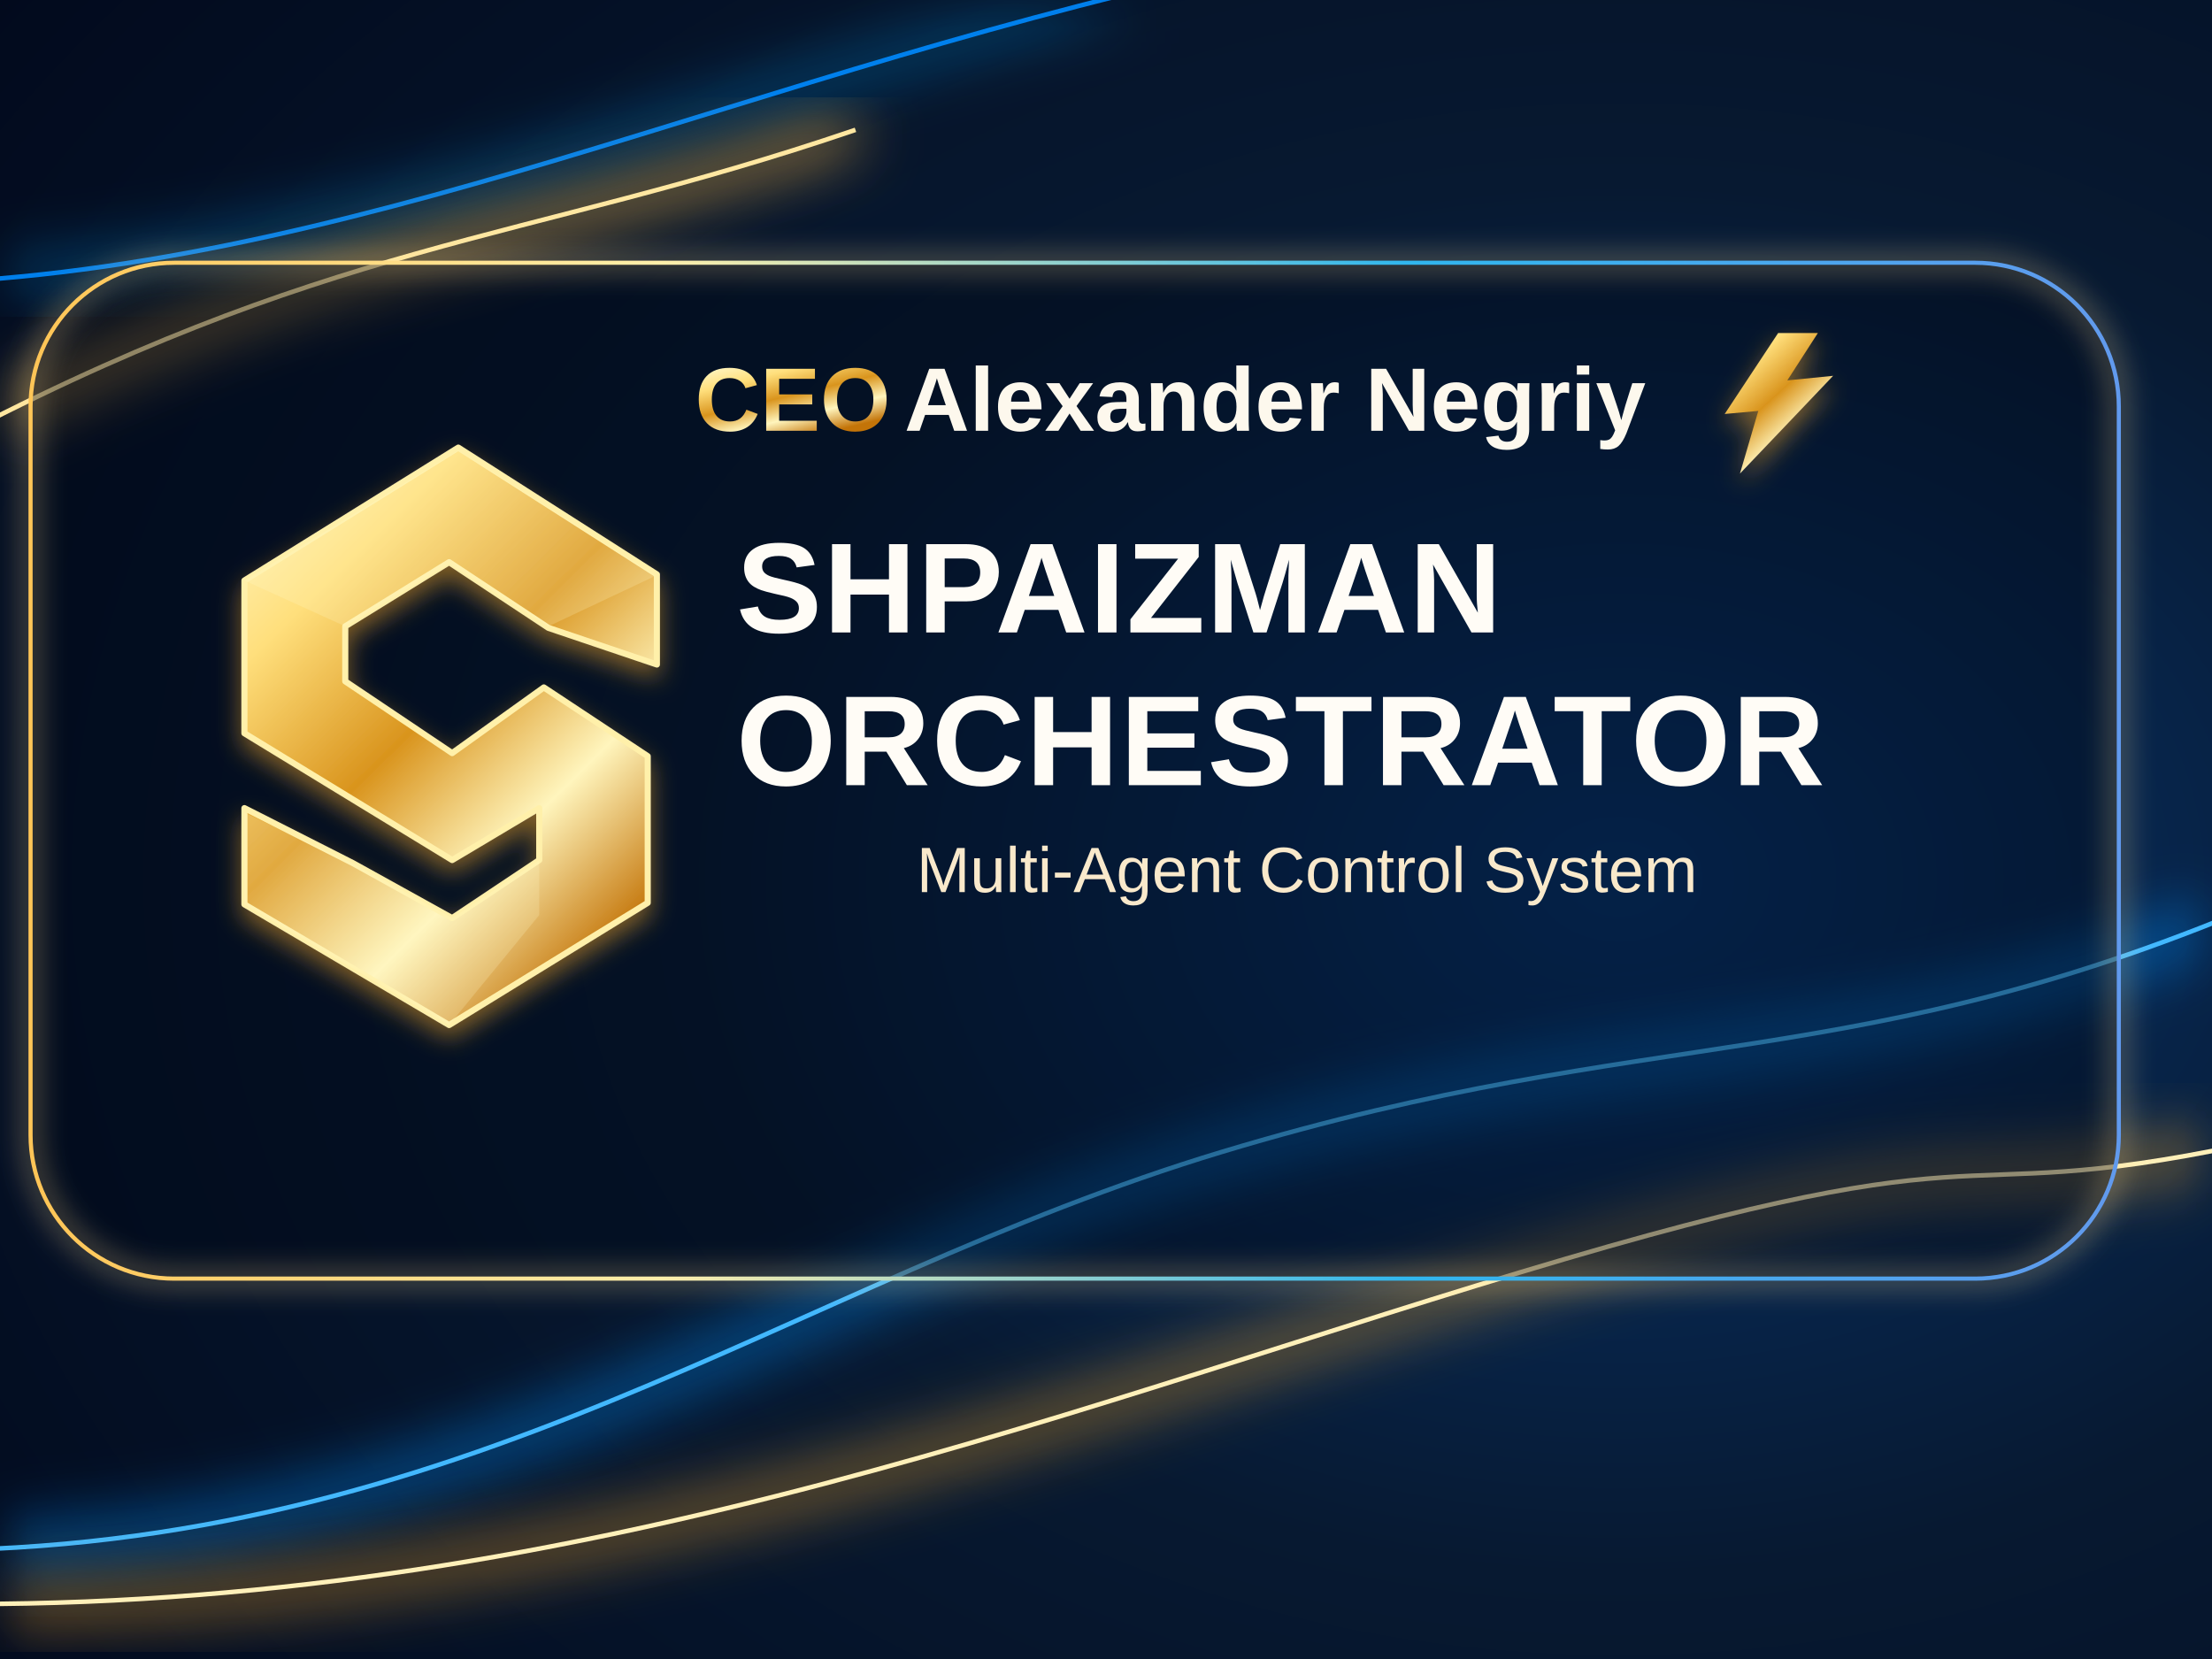
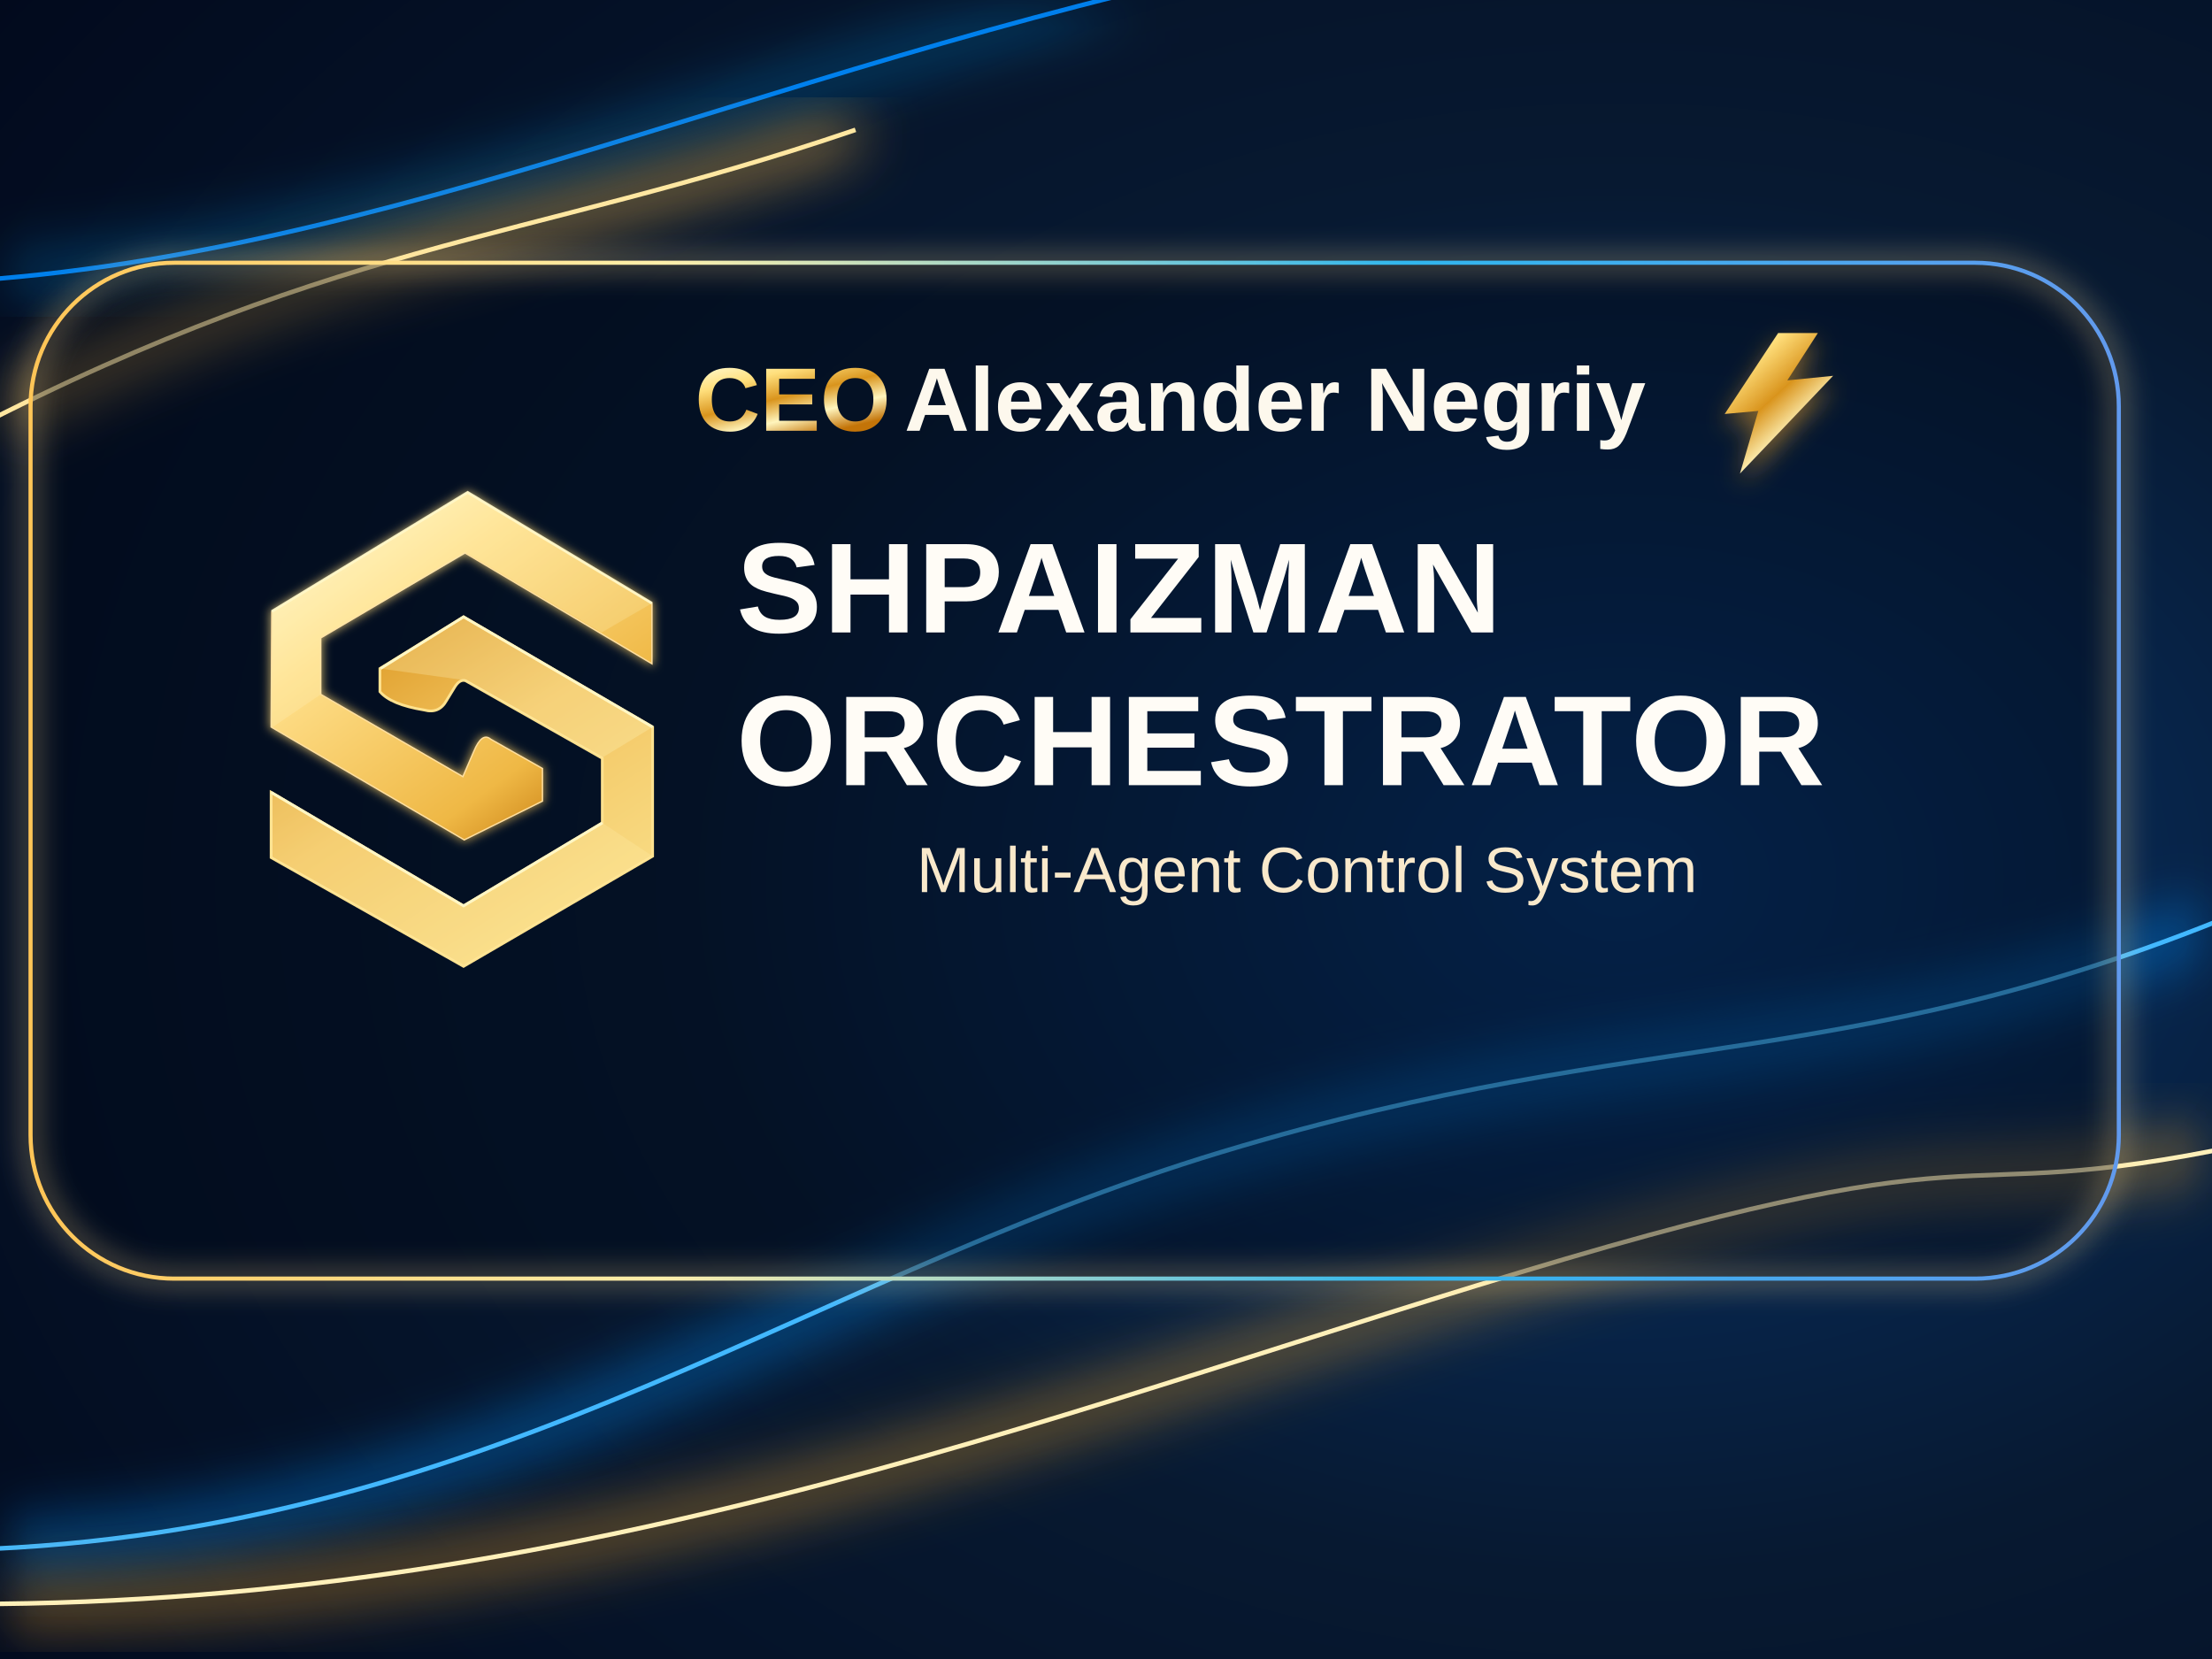
<svg xmlns="http://www.w3.org/2000/svg" width="1448" height="1086" viewBox="0 0 1448 1086" role="img" aria-labelledby="title desc">
  <defs>
    <radialGradient id="night" cx="73%" cy="53%" r="100%">
      <stop stop-color="#07356e" />
      <stop offset=".42" stop-color="#071931" />
      <stop offset="1" stop-color="#010719" />
    </radialGradient>
    <linearGradient id="gold" x1="0" y1="0" x2=".7" y2="1">
      <stop stop-color="#fff9cd" />
      <stop offset=".25" stop-color="#ffdf7c" />
      <stop offset=".52" stop-color="#d9941d" />
      <stop offset=".76" stop-color="#fff5bd" />
      <stop offset="1" stop-color="#c37408" />
    </linearGradient>
    <linearGradient id="frame" x1="0" y1="0" x2="1" y2="0">
      <stop stop-color="#ffc14b" />
      <stop offset=".30" stop-color="#fff2ae" />
      <stop offset=".66" stop-color="#09afff" />
      <stop offset="1" stop-color="#428dff" />
    </linearGradient>
    <linearGradient id="wave" x1="0" y1="1" x2="1" y2="0">
      <stop stop-color="#007fe4" />
      <stop offset=".40" stop-color="#55c7ff" />
      <stop offset=".61" stop-color="#ffecb0" />
      <stop offset=".82" stop-color="#e8a92a" />
      <stop offset="1" stop-color="#1789fc" />
    </linearGradient>
    <filter id="glow">
      <feGaussianBlur stdDeviation="9" />
    </filter>
    <filter id="subglow">
      <feGaussianBlur stdDeviation="19" />
    </filter>
    <filter id="shadow" x="-30%" y="-30%" width="180%" height="180%">
      <feDropShadow dx="0" dy="7" stdDeviation="8" flood-color="#ffb12c" flood-opacity=".5" />
    </filter>
  </defs>
  <rect width="1448" height="1086" fill="url(#night)" />
  <path d="M-70 186 C 230 180, 490 45, 830 -25" stroke="#00a7ff" stroke-width="13" opacity=".6" fill="none" filter="url(#subglow)" />
  <path d="M-70 186 C 230 180, 490 45, 830 -25" stroke="#008aff" stroke-width="3" opacity=".9" fill="none" />
  <path d="M-45 295 C 215 156, 340 160, 560 85" stroke="#ffbd4a" stroke-width="21" opacity=".68" fill="none" filter="url(#subglow)" />
  <path d="M-45 295 C 215 156, 340 160, 560 85" stroke="#ffe7a1" stroke-width="3" fill="none" />
  <path d="M-55 1015 C 305 1015, 515 840, 800 754 S 1215 706, 1490 587" stroke="#008ffc" stroke-width="25" opacity=".56" fill="none" filter="url(#subglow)" />
  <path d="M-55 1015 C 305 1015, 515 840, 800 754 S 1215 706, 1490 587" stroke="#42b8ff" stroke-width="3" fill="none" />
  <path d="M-20 1050 C 390 1050, 715 915, 1025 824 S 1265 798, 1510 740" stroke="#e9a12b" stroke-width="28" opacity=".5" fill="none" filter="url(#subglow)" />
  <path d="M-20 1050 C 390 1050, 715 915, 1025 824 S 1265 798, 1510 740" stroke="#fff0b9" stroke-width="3" fill="none" />
  <rect x="20" y="172" width="1367" height="665" rx="94" fill="#020916" fill-opacity=".43" stroke="url(#frame)" stroke-width="2.7" />
  <rect x="20" y="172" width="1367" height="665" rx="94" fill="none" stroke="#ffdb93" stroke-opacity=".42" stroke-width="9" filter="url(#glow)" />
-   <path d="M300 293 L430 376 L430 435 L359 411 L294 368 L226 410 L226 446 L296 493 L356 450 L424 495 L424 591 L294 671 L160 592 L160 529 L231 565 L296 601 L353 563 L353 529 L296 563 L160 480 L160 380 Z" fill="url(#gold)" fill-rule="evenodd" stroke="#fff0aa" stroke-width="4" stroke-linejoin="round" filter="url(#shadow)" />
-   <path d="M300 295 L429 377 L359 410 L294 369 L226 410 L160 380 Z M160 532 L231 565 L296 601 L353 563 L353 599 L294 671 L160 592 Z" fill="#fff9c9" opacity=".21" />
+   <svg x="157" y="295" width="276" height="344" viewBox="0 0 620 750" overflow="visible" aria-hidden="true">
+     <defs>
+       <linearGradient id="s-top" x1="0.1" y1="0" x2="0.9" y2="1">
+         <stop stop-color="#fff9cf" />
+         <stop offset=".30" stop-color="#ffe08c" />
+         <stop offset=".75" stop-color="#efb845" />
+         <stop offset="1" stop-color="#ba6900" />
+       </linearGradient>
+       <linearGradient id="s-bottom" x1="0" y1="0" x2=".7" y2="1">
+         <stop stop-color="#d58a0f" />
+         <stop offset=".5" stop-color="#f2c460" />
+         <stop offset="1" stop-color="#f9dd86" />
+       </linearGradient>
+       <filter id="s-glow" x="-20%" y="-20%" width="140%" height="140%">
+         <feGaussianBlur stdDeviation="7" />
+       </filter>
+     </defs>
+     <path d="M47 225 L335 50 L606 213 L606 302 L331 139 L119 264 L119 347 L328 468 L344 431 Q356 402 369 413 L445 456 L445 504 L330 561 L46 395 Z" fill="url(#s-top)" stroke="#ffd66a" stroke-width="5" filter="url(#s-glow)" opacity=".7" />
+     <path d="M47 225 L335 50 L606 213 L606 302 L331 139 L119 264 L119 347 L328 468 L344 431 Q356 402 369 413 L445 456 L445 504 L330 561 L46 395 Z" fill="url(#s-top)" stroke="#ffdfa0" stroke-width="2" />
+     <path d="M206 309 L329 233 L607 395 L607 585 L329 747 L46 587 L46 491 L329 658 L533 536 L533 441 L332 327 Q323 324 315 338 L304 356 Q293 376 271 370 Q222 362 206 343 Z" fill="url(#s-bottom)" stroke="#ffe28f" stroke-width="4" />
+     <path d="M47 225 L335 50 L606 213 L532 256 L334 139 L119 264 L119 347 L47 396 Z" fill="#fff9cb" opacity=".20" />
+     <path d="M329 233 L607 395 L533 440 L330 326 L206 309 Z" fill="#fff4be" opacity=".27" />
+     <path d="M46 491 L329 658 L533 536 L607 585 L329 747 L46 587 Z" fill="#fff1b1" opacity=".22" />
+     <path d="M47 225 L335 50 L606 213 M207 309 L329 233 L607 395 M46 491 L329 658 L533 536" fill="none" stroke="#fff8ca" stroke-width="4" opacity=".90" />
+   </svg>
  <text x="455" y="282" font-family="Arial,Helvetica,sans-serif" font-weight="700" font-size="59" fill="url(#gold)">CEO</text>
  <text x="592" y="282" font-family="Arial,Helvetica,sans-serif" font-weight="600" font-size="59" fill="#fdf8ed">Alexander Negriy</text>
  <path d="M1164 218 L1129 271 L1151 269 L1139 310 L1200 246 L1170 249 L1190 218 Z" fill="url(#gold)" filter="url(#shadow)" />
  <text x="482" y="414" font-family="Arial,Helvetica,sans-serif" font-weight="800" font-size="84" letter-spacing="1" fill="#fffcf6">SHPAIZMAN</text>
  <text x="482" y="514" font-family="Arial,Helvetica,sans-serif" font-weight="800" font-size="84" letter-spacing="1" fill="#fffcf6">ORCHESTRATOR</text>
  <path d="M490 567 L578 567 M1225 567 L1300 567" stroke="url(#gold)" stroke-width="3" stroke-linecap="round" />
  <text x="600" y="584" font-family="Arial,Helvetica,sans-serif" font-size="42" fill="#f9e9cb">Multi-Agent Control System</text>
</svg>
